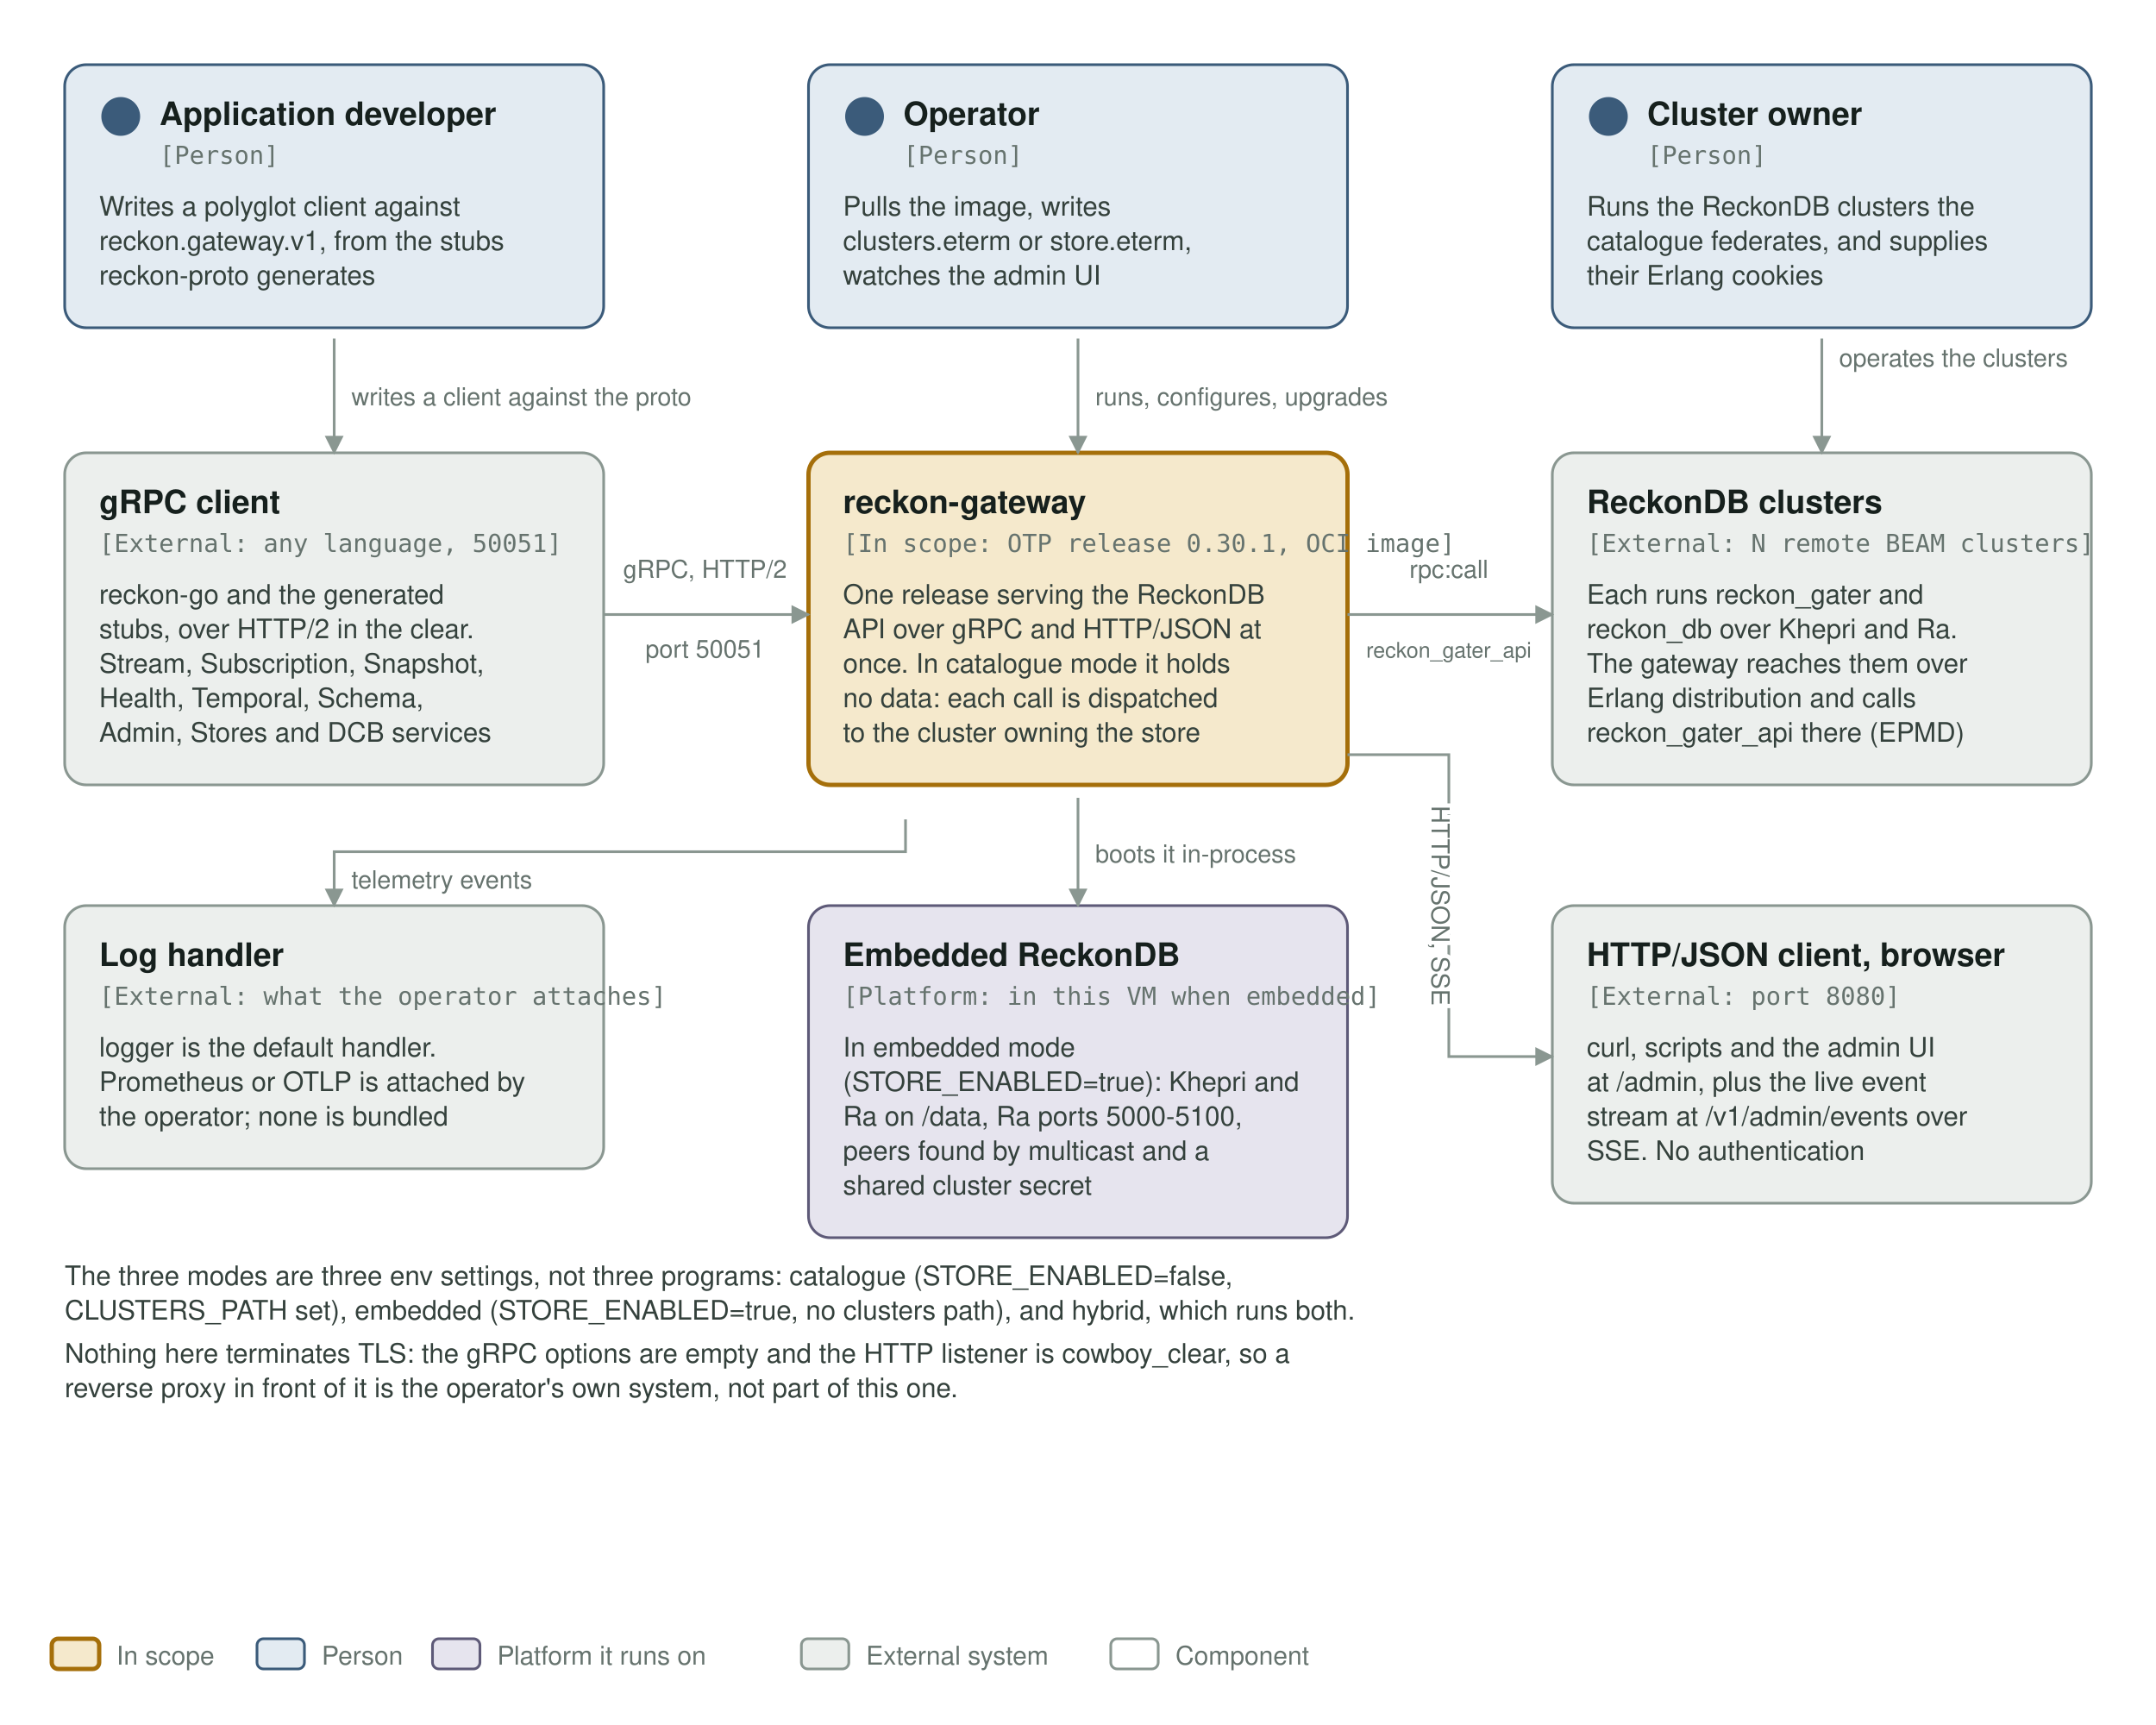
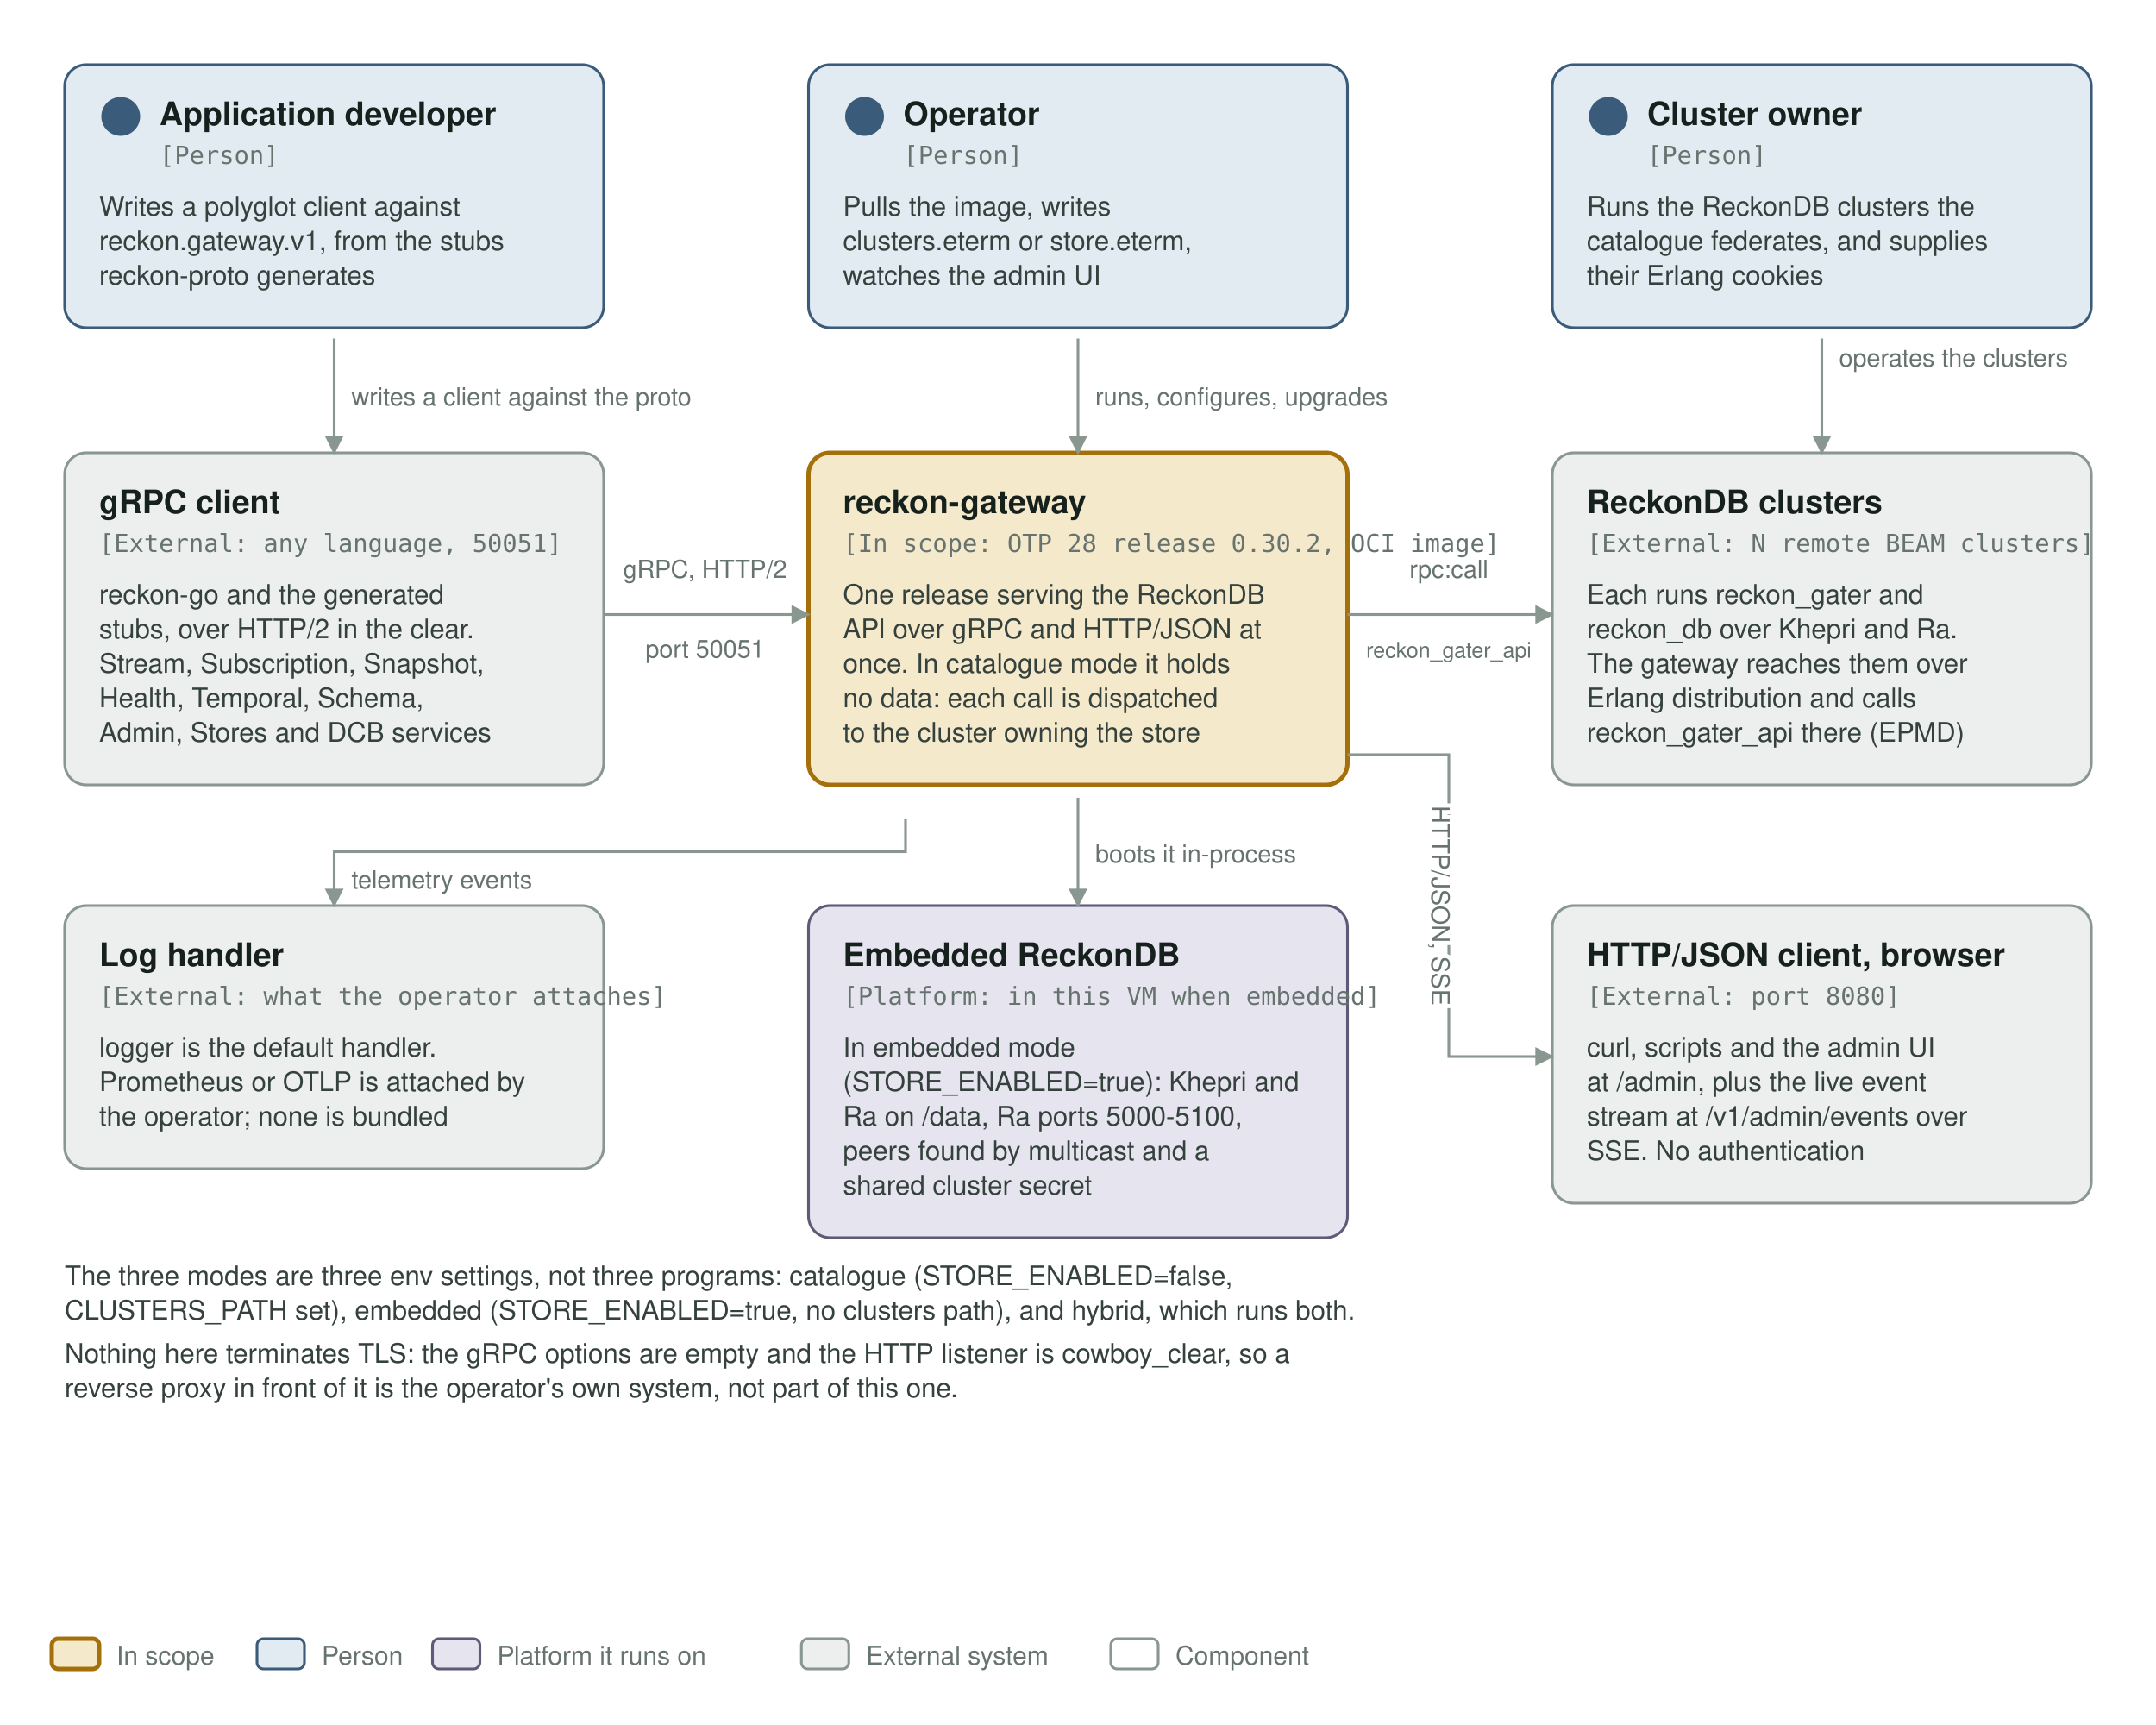
<svg xmlns="http://www.w3.org/2000/svg" viewBox="0 0 1000 800" role="img" aria-label="reckon-gateway system context">
  <style>
.t-name { font-family: "Atkinson Hyperlegible", "Segoe UI", system-ui, -apple-system, Helvetica, Arial, sans-serif; font-size: 15px; font-weight: 700; }
.t-desc { font-family: "Atkinson Hyperlegible", "Segoe UI", system-ui, -apple-system, Helvetica, Arial, sans-serif; font-size: 12.5px; }
.t-rel { font-family: "Atkinson Hyperlegible", "Segoe UI", system-ui, -apple-system, Helvetica, Arial, sans-serif; font-size: 11.5px; paint-order: stroke; stroke-width: 4px; stroke-linejoin: round; }
.t-rel-s { font-family: "Atkinson Hyperlegible", "Segoe UI", system-ui, -apple-system, Helvetica, Arial, sans-serif; font-size: 10px; paint-order: stroke; stroke-width: 4px; stroke-linejoin: round; }
.t-code { font-family: "JetBrains Mono", ui-monospace, Menlo, Consolas, monospace; font-size: 13px; font-weight: 600; }
.t-type { font-family: "JetBrains Mono", ui-monospace, Menlo, Consolas, monospace; font-size: 11.5px; }
.t-bound { font-family: "JetBrains Mono", ui-monospace, Menlo, Consolas, monospace; font-size: 12px; font-weight: 600; }
.t-leg { font-family: "Atkinson Hyperlegible", "Segoe UI", system-ui, -apple-system, Helvetica, Arial, sans-serif; font-size: 12px; }
.edge { fill: none; stroke-width: 1.25; }
.edge-later { fill: none; stroke-width: 1.25; stroke-dasharray: 5 4; }
.bg { fill: #FFFFFF; }
.b-sys { fill: #F5E9CC; stroke: #A56F0A; stroke-width: 2; }
.b-per { fill: #E3EBF2; stroke: #3B5B7A; stroke-width: 1.25; }
.b-mac { fill: #E6E4EE; stroke: #5E5A78; stroke-width: 1.25; }
.b-ext { fill: #ECEFED; stroke: #8A9791; stroke-width: 1.25; }
.b-cmp { fill: #FFFFFF; stroke: #8A9791; stroke-width: 1.25; }
.b-later { fill: none; stroke: #8A9791; stroke-width: 1.25; stroke-dasharray: 5 4; }
.bound { fill: none; stroke: #B3BDB8; stroke-width: 1; }
.head { fill: #3B5B7A; }
.t-name, .t-code { fill: #16201D; }
.t-type, .t-bound, .t-leg { fill: #66736E; }
.t-desc { fill: #34413C; }
.t-rel, .t-rel-s { fill: #66736E; stroke: #FFFFFF; }
.edge, .edge-later { stroke: #8A9791; }
.arrowhead { fill: #8A9791; }
@media (prefers-color-scheme: dark) {
.bg { fill: #171F1C; }
.b-sys { fill: #3A2E13; stroke: #E3AA3C; }
.b-per { fill: #1D2A36; stroke: #8EB4D8; }
.b-mac { fill: #26243A; stroke: #A9A4C8; }
.b-ext { fill: #1C2421; stroke: #7D8B85; }
.b-cmp { fill: #171F1C; stroke: #7D8B85; }
.b-later { stroke: #7D8B85; }
.bound { stroke: #4A5752; }
.head { fill: #8EB4D8; }
.t-name, .t-code { fill: #E6ECE9; }
.t-type, .t-bound, .t-leg { fill: #93A09A; }
.t-desc { fill: #C3CDC8; }
.t-rel, .t-rel-s { fill: #93A09A; stroke: #171F1C; }
.edge, .edge-later { stroke: #7D8B85; }
.arrowhead { fill: #7D8B85; }
}
</style>
  <defs>
    <marker id="a" viewBox="0 0 10 10" refX="9" refY="5" markerWidth="7" markerHeight="7" orient="auto-start-reverse">
      <path class="arrowhead" d="M0 0L10 5L0 10z" />
    </marker>
  </defs>
  <rect class="bg" x="0" y="0" width="1000" height="800" />
  <rect class="b-per" x="30" y="30" width="250" height="122" rx="10" />
  <circle class="head" cx="56" cy="54" r="9" />
  <text class="t-name" x="74" y="58">Application developer</text>
  <text class="t-type" x="74" y="76">[Person]</text>
  <text class="t-desc" x="46" y="100">Writes a polyglot client against</text>
  <text class="t-desc" x="46" y="116">reckon.gateway.v1, from the stubs</text>
  <text class="t-desc" x="46" y="132">reckon-proto generates</text>
  <rect class="b-per" x="375" y="30" width="250" height="122" rx="10" />
  <circle class="head" cx="401" cy="54" r="9" />
  <text class="t-name" x="419" y="58">Operator</text>
  <text class="t-type" x="419" y="76">[Person]</text>
  <text class="t-desc" x="391" y="100">Pulls the image, writes</text>
  <text class="t-desc" x="391" y="116">clusters.eterm or store.eterm,</text>
  <text class="t-desc" x="391" y="132">watches the admin UI</text>
  <rect class="b-per" x="720" y="30" width="250" height="122" rx="10" />
  <circle class="head" cx="746" cy="54" r="9" />
  <text class="t-name" x="764" y="58">Cluster owner</text>
  <text class="t-type" x="764" y="76">[Person]</text>
  <text class="t-desc" x="736" y="100">Runs the ReckonDB clusters the</text>
  <text class="t-desc" x="736" y="116">catalogue federates, and supplies</text>
  <text class="t-desc" x="736" y="132">their Erlang cookies</text>
  <rect class="b-ext" x="30" y="210" width="250" height="154" rx="10" />
  <text class="t-name" x="46" y="238">gRPC client</text>
  <text class="t-type" x="46" y="256">[External: any language, 50051]</text>
  <text class="t-desc" x="46" y="280">reckon-go and the generated</text>
  <text class="t-desc" x="46" y="296">stubs, over HTTP/2 in the clear.</text>
  <text class="t-desc" x="46" y="312">Stream, Subscription, Snapshot,</text>
  <text class="t-desc" x="46" y="328">Health, Temporal, Schema,</text>
  <text class="t-desc" x="46" y="344">Admin, Stores and DCB services</text>
  <rect class="b-sys" x="375" y="210" width="250" height="154" rx="10" />
  <text class="t-name" x="391" y="238">reckon-gateway</text>
-   <text class="t-type" x="391" y="256">[In scope: OTP release 0.30.1, OCI image]</text>
+   <text class="t-type" x="391" y="256">[In scope: OTP 28 release 0.30.2, OCI image]</text>
  <text class="t-desc" x="391" y="280">One release serving the ReckonDB</text>
  <text class="t-desc" x="391" y="296">API over gRPC and HTTP/JSON at</text>
  <text class="t-desc" x="391" y="312">once. In catalogue mode it holds</text>
  <text class="t-desc" x="391" y="328">no data: each call is dispatched</text>
  <text class="t-desc" x="391" y="344">to the cluster owning the store</text>
  <rect class="b-ext" x="720" y="210" width="250" height="154" rx="10" />
  <text class="t-name" x="736" y="238">ReckonDB clusters</text>
  <text class="t-type" x="736" y="256">[External: N remote BEAM clusters]</text>
  <text class="t-desc" x="736" y="280">Each runs reckon_gater and</text>
  <text class="t-desc" x="736" y="296">reckon_db over Khepri and Ra.</text>
  <text class="t-desc" x="736" y="312">The gateway reaches them over</text>
  <text class="t-desc" x="736" y="328">Erlang distribution and calls</text>
  <text class="t-desc" x="736" y="344">reckon_gater_api there (EPMD)</text>
  <rect class="b-ext" x="30" y="420" width="250" height="122" rx="10" />
  <text class="t-name" x="46" y="448">Log handler</text>
  <text class="t-type" x="46" y="466">[External: what the operator attaches]</text>
  <text class="t-desc" x="46" y="490">logger is the default handler.</text>
  <text class="t-desc" x="46" y="506">Prometheus or OTLP is attached by</text>
  <text class="t-desc" x="46" y="522">the operator; none is bundled</text>
  <rect class="b-mac" x="375" y="420" width="250" height="154" rx="10" />
  <text class="t-name" x="391" y="448">Embedded ReckonDB</text>
  <text class="t-type" x="391" y="466">[Platform: in this VM when embedded]</text>
  <text class="t-desc" x="391" y="490">In embedded mode</text>
  <text class="t-desc" x="391" y="506">(STORE_ENABLED=true): Khepri and</text>
  <text class="t-desc" x="391" y="522">Ra on /data, Ra ports 5000-5100,</text>
  <text class="t-desc" x="391" y="538">peers found by multicast and a</text>
  <text class="t-desc" x="391" y="554">shared cluster secret</text>
  <rect class="b-ext" x="720" y="420" width="250" height="138" rx="10" />
  <text class="t-name" x="736" y="448">HTTP/JSON client, browser</text>
  <text class="t-type" x="736" y="466">[External: port 8080]</text>
  <text class="t-desc" x="736" y="490">curl, scripts and the admin UI</text>
  <text class="t-desc" x="736" y="506">at /admin, plus the live event</text>
  <text class="t-desc" x="736" y="522">stream at /v1/admin/events over</text>
  <text class="t-desc" x="736" y="538">SSE. No authentication</text>
  <path class="edge" d="M155 157V210" marker-end="url(#a)" />
  <text class="t-rel" x="163" y="188">writes a client against the proto</text>
  <path class="edge" d="M500 157V210" marker-end="url(#a)" />
  <text class="t-rel" x="508" y="188">runs, configures, upgrades</text>
  <path class="edge" d="M845 157V210" marker-end="url(#a)" />
  <text class="t-rel" x="853" y="170">operates the clusters</text>
  <path class="edge" d="M280 285H375" marker-end="url(#a)" />
  <text class="t-rel" x="327" y="268" text-anchor="middle">gRPC, HTTP/2</text>
  <text class="t-rel" x="327" y="305" text-anchor="middle">port 50051</text>
  <path class="edge" d="M625 285H720" marker-end="url(#a)" />
  <text class="t-rel" x="672" y="268" text-anchor="middle">rpc:call</text>
  <text class="t-rel-s" x="672" y="305" text-anchor="middle">reckon_gater_api</text>
  <path class="edge" d="M625 350H672V490H720" marker-end="url(#a)" />
  <text class="t-rel" x="664" y="420" text-anchor="middle" transform="rotate(90 664 420)">HTTP/JSON, SSE</text>
  <path class="edge" d="M500 370V420" marker-end="url(#a)" />
  <text class="t-rel" x="508" y="400">boots it in-process</text>
  <path class="edge" d="M420 380V395H155V420" marker-end="url(#a)" />
  <text class="t-rel" x="163" y="412">telemetry events</text>
  <text class="t-desc" x="30" y="596">The three modes are three env settings, not three programs: catalogue (STORE_ENABLED=false,</text>
  <text class="t-desc" x="30" y="612">CLUSTERS_PATH set), embedded (STORE_ENABLED=true, no clusters path), and hybrid, which runs both.</text>
  <text class="t-desc" x="30" y="632">Nothing here terminates TLS: the gRPC options are empty and the HTTP listener is cowboy_clear, so a</text>
  <text class="t-desc" x="30" y="648">reverse proxy in front of it is the operator's own system, not part of this one.</text>
  <rect class="b-sys" x="24" y="760" width="22" height="14" rx="3" />
  <text class="t-leg" x="54" y="772">In scope</text>
  <rect class="b-per" x="119.2" y="760" width="22" height="14" rx="3" />
  <text class="t-leg" x="149.2" y="772">Person</text>
  <rect class="b-mac" x="200.6" y="760" width="22" height="14" rx="3" />
  <text class="t-leg" x="230.6" y="772">Platform it runs on</text>
  <rect class="b-ext" x="371.7" y="760" width="22" height="14" rx="3" />
  <text class="t-leg" x="401.7" y="772">External system</text>
  <rect class="b-cmp" x="515.2" y="760" width="22" height="14" rx="3" />
  <text class="t-leg" x="545.2" y="772">Component</text>
</svg>
